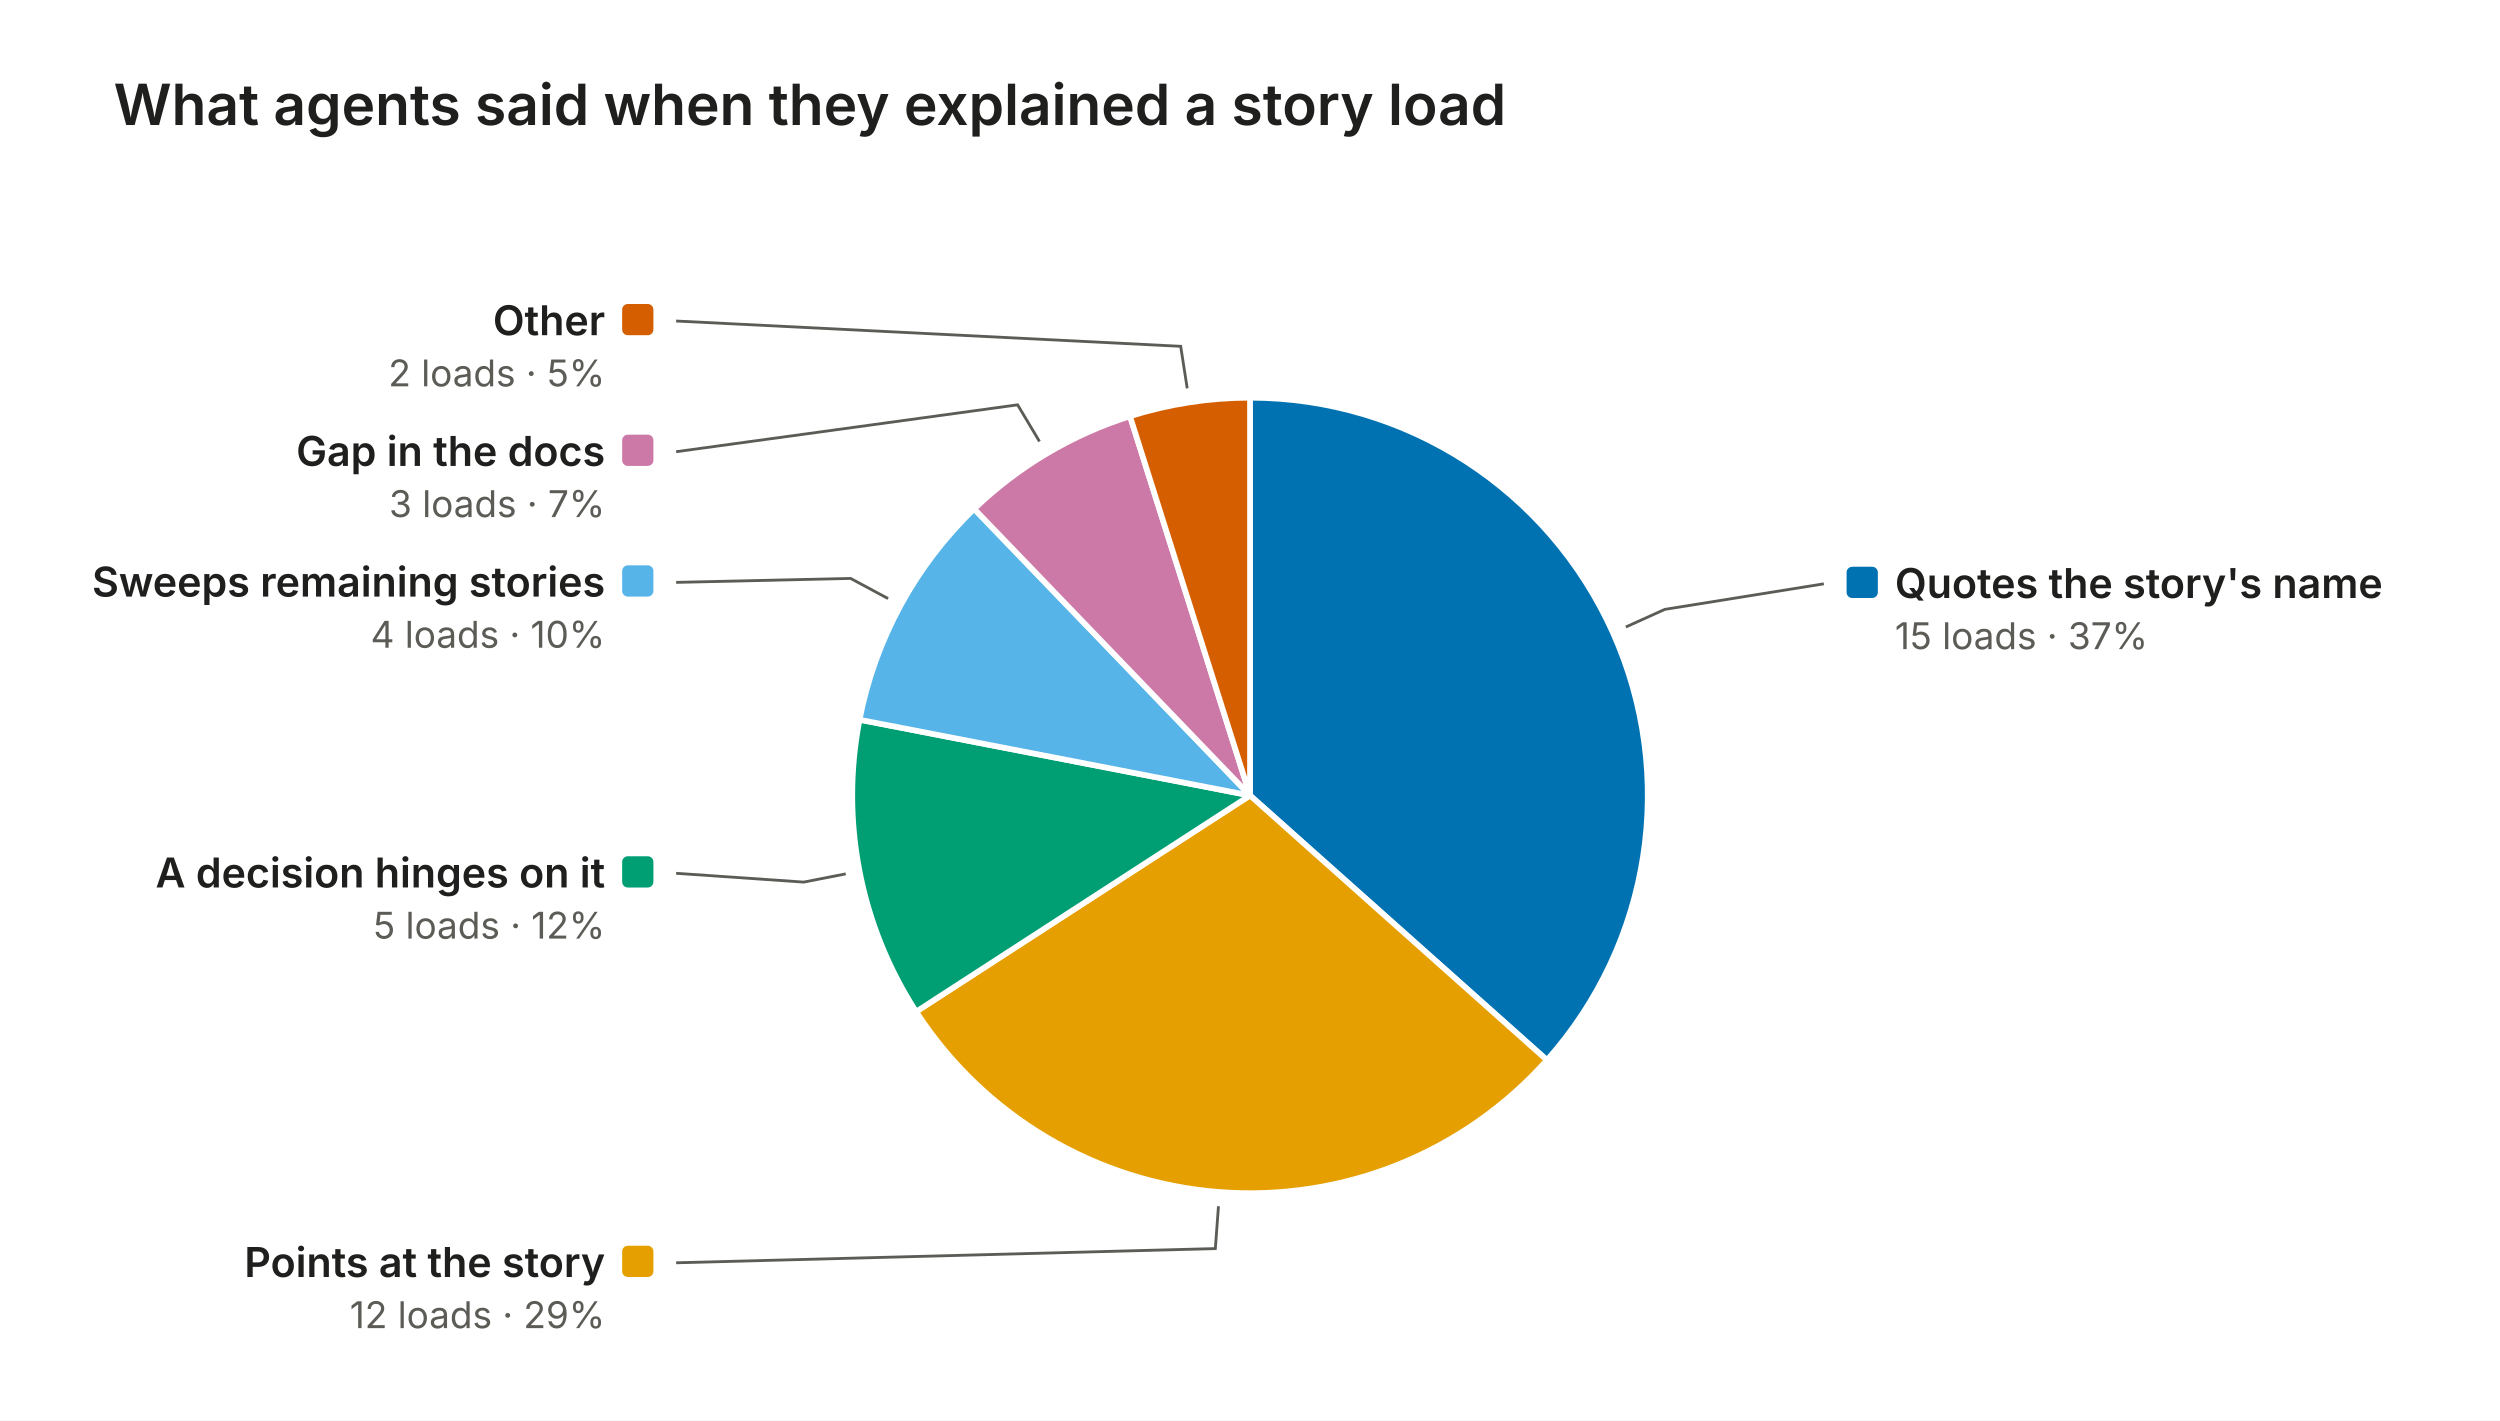
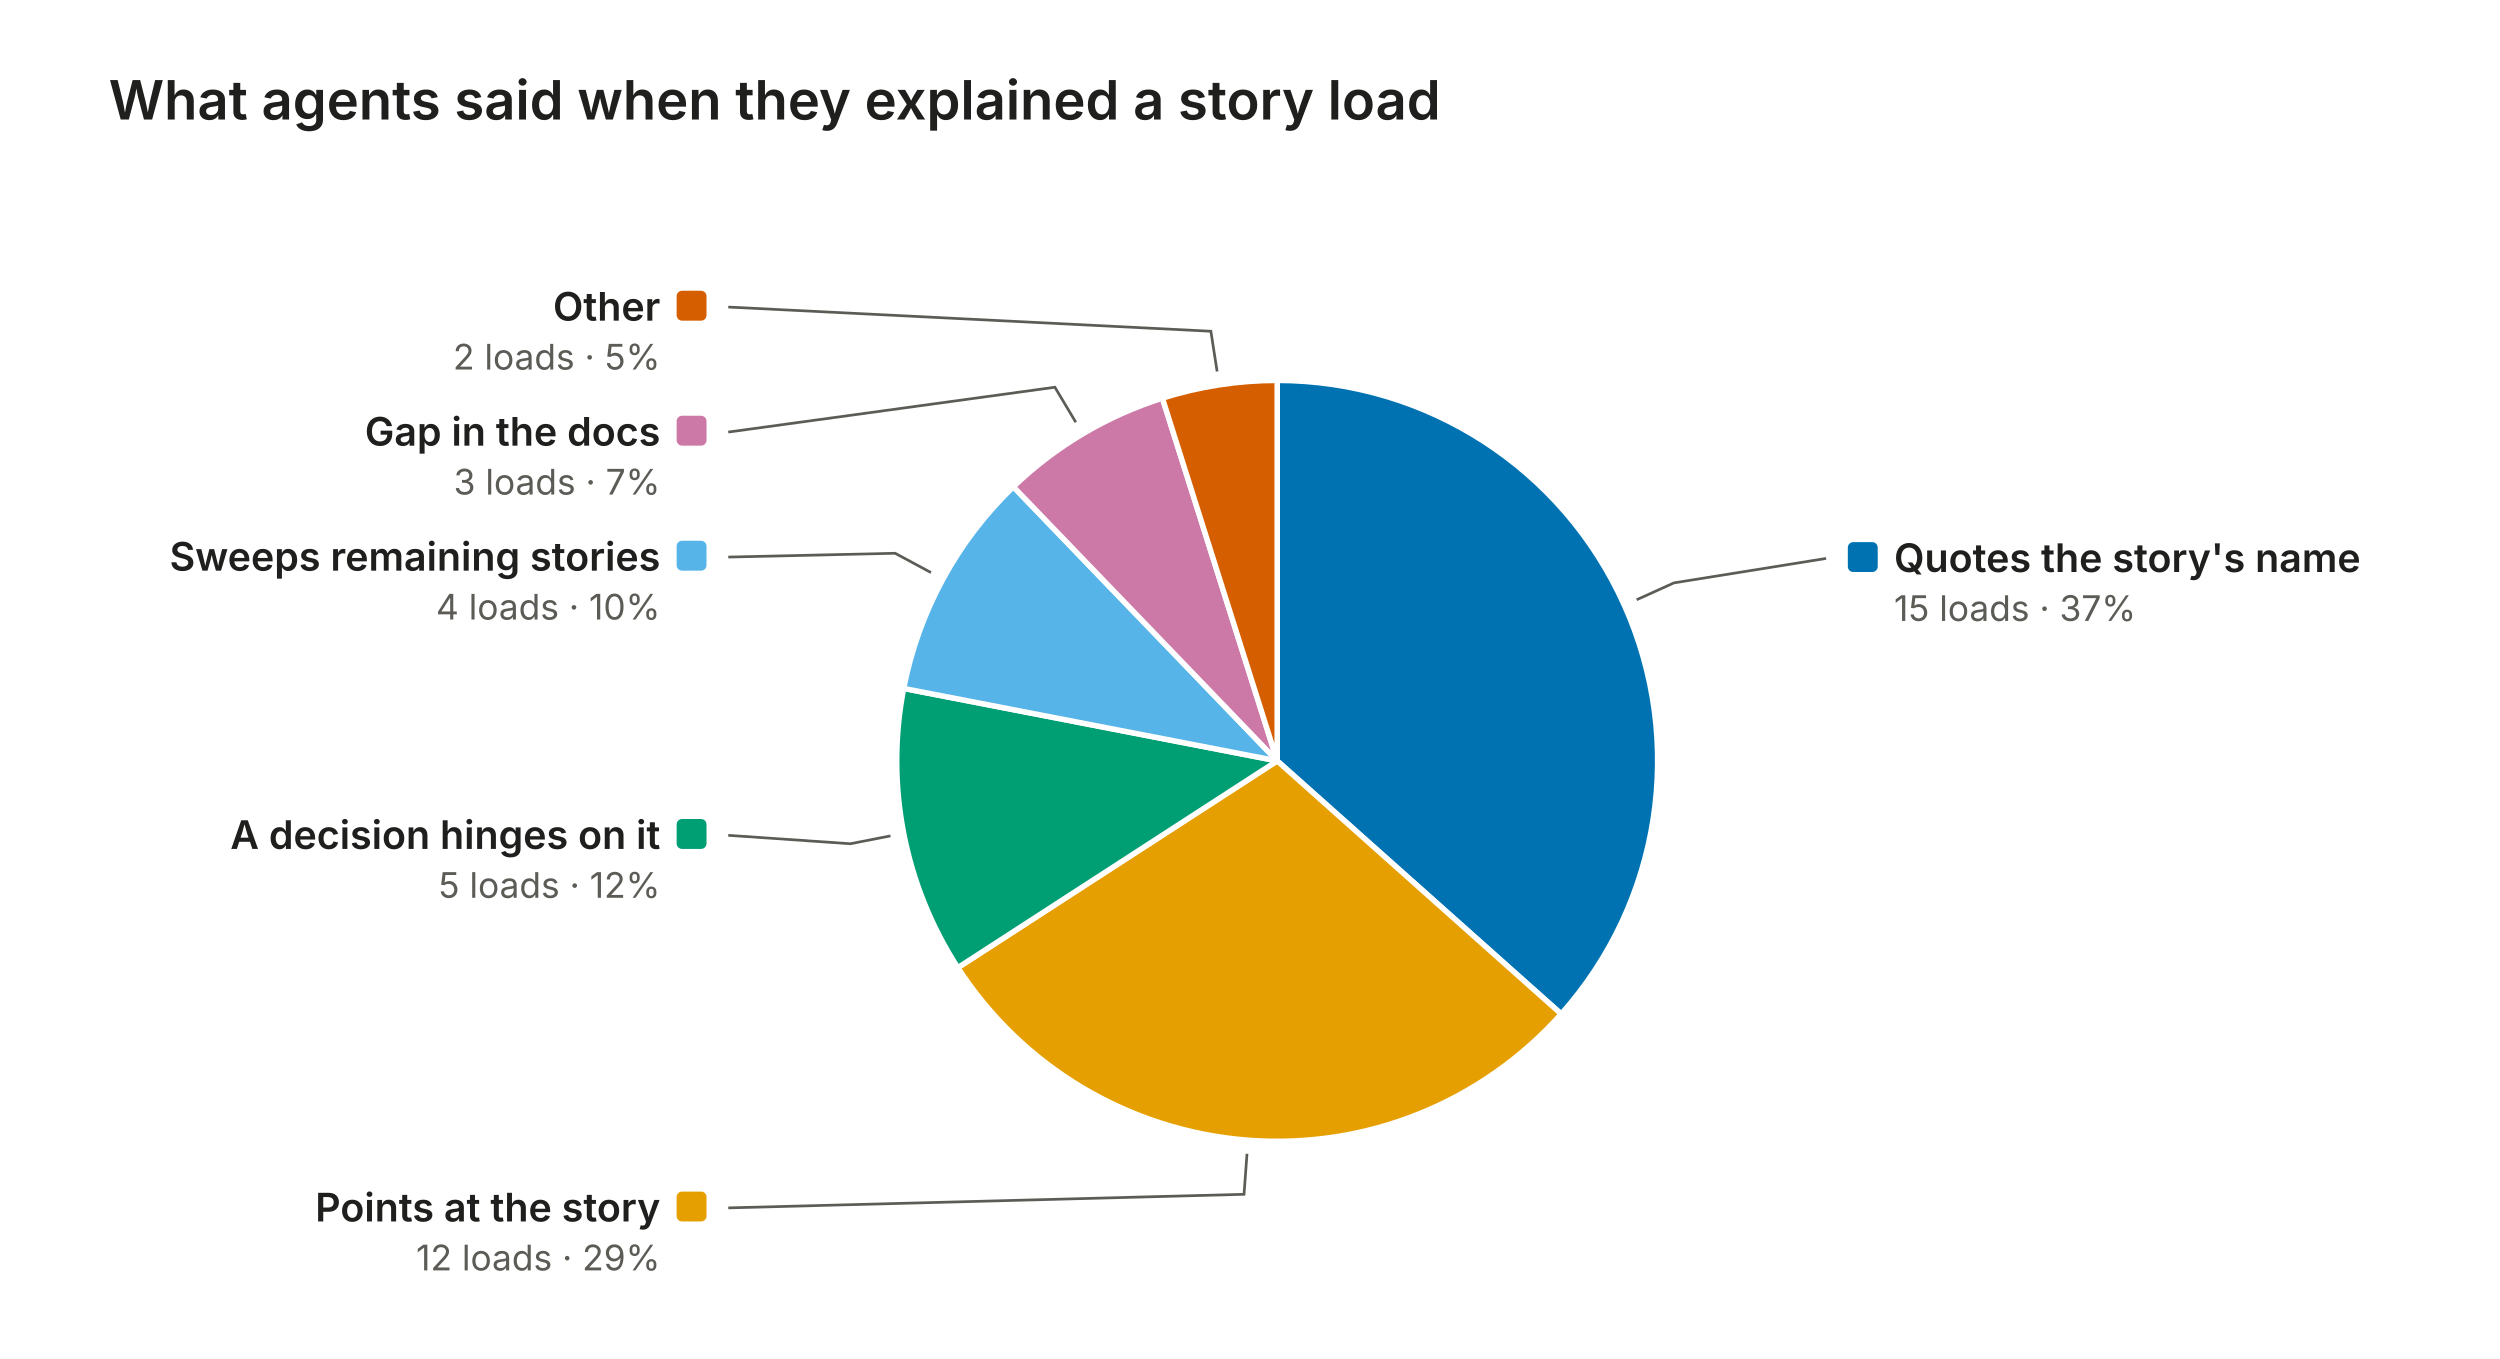
- <svg xmlns="http://www.w3.org/2000/svg" viewBox="0 0 880 500" width="880" height="500" font-family="Inter, 'Helvetica Neue', Arial, sans-serif" role="img">
-   <rect id="background" width="880" height="500" fill="#ffffff" />
+ <svg xmlns="http://www.w3.org/2000/svg" viewBox="0 0 920 500" width="920" height="500" font-family="Inter, 'Helvetica Neue', Arial, sans-serif" role="img">
+   <rect id="background" width="920" height="500" fill="#ffffff" />
  <text id="title" x="40" y="44" font-size="20" font-weight="600" fill="#1f1f1e">What agents said when they explained a story load</text>
  <g id="slices" stroke="#ffffff" stroke-width="2" stroke-linejoin="round">
-     <path id="slice-quotes-the-story-s-name" d="M440.0,280.0 L440.00,140.00 A140,140 0 0 1 544.52,373.15 Z" fill="#0072B2" />
-     <path id="slice-points-at-the-story" d="M440.0,280.0 L544.52,373.15 A140,140 0 0 1 322.49,356.10 Z" fill="#E69F00" />
-     <path id="slice-a-decision-hinges-on-it" d="M440.0,280.0 L322.49,356.10 A140,140 0 0 1 302.56,253.35 Z" fill="#009E73" />
-     <path id="slice-sweeps-remaining-stories" d="M440.0,280.0 L302.56,253.35 A140,140 0 0 1 342.92,179.13 Z" fill="#56B4E9" />
-     <path id="slice-gap-in-the-docs" d="M440.0,280.0 L342.92,179.13 A140,140 0 0 1 397.76,146.52 Z" fill="#CC79A7" />
-     <path id="slice-other" d="M440.0,280.0 L397.76,146.52 A140,140 0 0 1 440.00,140.00 Z" fill="#D55E00" />
+     <path id="slice-quotes-the-story-s-name" d="M470.0,280.0 L470.00,140.00 A140,140 0 0 1 574.52,373.15 Z" fill="#0072B2" />
+     <path id="slice-points-at-the-story" d="M470.0,280.0 L574.52,373.15 A140,140 0 0 1 352.49,356.10 Z" fill="#E69F00" />
+     <path id="slice-a-decision-hinges-on-it" d="M470.0,280.0 L352.49,356.10 A140,140 0 0 1 332.56,253.35 Z" fill="#009E73" />
+     <path id="slice-sweeps-remaining-stories" d="M470.0,280.0 L332.56,253.35 A140,140 0 0 1 372.92,179.13 Z" fill="#56B4E9" />
+     <path id="slice-gap-in-the-docs" d="M470.0,280.0 L372.92,179.13 A140,140 0 0 1 427.76,146.52 Z" fill="#CC79A7" />
+     <path id="slice-other" d="M470.0,280.0 L427.76,146.52 A140,140 0 0 1 470.00,140.00 Z" fill="#D55E00" />
  </g>
  <g id="leaders" fill="none" stroke="#5c5b56" stroke-width="1">
-     <polyline points="572.3,220.7 586.0,214.5 642.0,205.5" />
-     <polyline points="428.9,424.6 427.8,439.5 238.0,444.5" />
-     <polyline points="297.7,307.6 282.9,310.5 238.0,307.4" />
-     <polyline points="312.6,210.7 299.4,203.6 238.0,205.0" />
-     <polyline points="365.9,155.4 358.2,142.5 238.0,159.0" />
-     <polyline points="417.9,136.7 415.6,121.9 238.0,113.0" />
+     <polyline points="602.3,220.7 616.0,214.5 672.0,205.5" />
+     <polyline points="458.9,424.6 457.8,439.5 268.0,444.5" />
+     <polyline points="327.7,307.6 312.9,310.5 268.0,307.4" />
+     <polyline points="342.6,210.7 329.4,203.6 268.0,205.0" />
+     <polyline points="395.9,155.4 388.2,142.5 268.0,159.0" />
+     <polyline points="447.9,136.7 445.6,121.9 268.0,113.0" />
  </g>
  <g id="labels">
    <g id="label-quotes-the-story-s-name">
-       <rect x="650.0" y="199.5" width="11" height="11" rx="2" fill="#0072B2" />
-       <text x="667.0" y="210.5" font-size="14.5" font-weight="600" fill="#1f1f1e" text-anchor="start">Quotes the story's name</text>
-       <text x="667.0" y="228.5" font-size="13" fill="#5c5b56" text-anchor="start">15 loads · 37%</text>
+       <rect x="680.0" y="199.5" width="11" height="11" rx="2" fill="#0072B2" />
+       <text x="697.0" y="210.5" font-size="14.5" font-weight="600" fill="#1f1f1e" text-anchor="start">Quotes the story's name</text>
+       <text x="697.0" y="228.5" font-size="13" fill="#5c5b56" text-anchor="start">15 loads · 37%</text>
    </g>
    <g id="label-points-at-the-story">
-       <rect x="219.0" y="438.5" width="11" height="11" rx="2" fill="#E69F00" />
-       <text x="213.0" y="449.5" font-size="14.5" font-weight="600" fill="#1f1f1e" text-anchor="end">Points at the story</text>
-       <text x="213.0" y="467.5" font-size="13" fill="#5c5b56" text-anchor="end">12 loads · 29%</text>
+       <rect x="249.0" y="438.5" width="11" height="11" rx="2" fill="#E69F00" />
+       <text x="243.0" y="449.5" font-size="14.5" font-weight="600" fill="#1f1f1e" text-anchor="end">Points at the story</text>
+       <text x="243.0" y="467.5" font-size="13" fill="#5c5b56" text-anchor="end">12 loads · 29%</text>
    </g>
    <g id="label-a-decision-hinges-on-it">
-       <rect x="219.0" y="301.4" width="11" height="11" rx="2" fill="#009E73" />
-       <text x="213.0" y="312.4" font-size="14.5" font-weight="600" fill="#1f1f1e" text-anchor="end">A decision hinges on it</text>
-       <text x="213.0" y="330.4" font-size="13" fill="#5c5b56" text-anchor="end">5 loads · 12%</text>
+       <rect x="249.0" y="301.4" width="11" height="11" rx="2" fill="#009E73" />
+       <text x="243.0" y="312.4" font-size="14.5" font-weight="600" fill="#1f1f1e" text-anchor="end">A decision hinges on it</text>
+       <text x="243.0" y="330.4" font-size="13" fill="#5c5b56" text-anchor="end">5 loads · 12%</text>
    </g>
    <g id="label-sweeps-remaining-stories">
-       <rect x="219.0" y="199.0" width="11" height="11" rx="2" fill="#56B4E9" />
-       <text x="213.0" y="210.0" font-size="14.5" font-weight="600" fill="#1f1f1e" text-anchor="end">Sweeps remaining stories</text>
-       <text x="213.0" y="228.0" font-size="13" fill="#5c5b56" text-anchor="end">4 loads · 10%</text>
+       <rect x="249.0" y="199.0" width="11" height="11" rx="2" fill="#56B4E9" />
+       <text x="243.0" y="210.0" font-size="14.5" font-weight="600" fill="#1f1f1e" text-anchor="end">Sweeps remaining stories</text>
+       <text x="243.0" y="228.0" font-size="13" fill="#5c5b56" text-anchor="end">4 loads · 10%</text>
    </g>
    <g id="label-gap-in-the-docs">
-       <rect x="219.0" y="153.0" width="11" height="11" rx="2" fill="#CC79A7" />
-       <text x="213.0" y="164.0" font-size="14.5" font-weight="600" fill="#1f1f1e" text-anchor="end">Gap in the docs</text>
-       <text x="213.0" y="182.0" font-size="13" fill="#5c5b56" text-anchor="end">3 loads · 7%</text>
+       <rect x="249.0" y="153.0" width="11" height="11" rx="2" fill="#CC79A7" />
+       <text x="243.0" y="164.0" font-size="14.5" font-weight="600" fill="#1f1f1e" text-anchor="end">Gap in the docs</text>
+       <text x="243.0" y="182.0" font-size="13" fill="#5c5b56" text-anchor="end">3 loads · 7%</text>
    </g>
    <g id="label-other">
-       <rect x="219.0" y="107.0" width="11" height="11" rx="2" fill="#D55E00" />
-       <text x="213.0" y="118.0" font-size="14.5" font-weight="600" fill="#1f1f1e" text-anchor="end">Other</text>
-       <text x="213.0" y="136.0" font-size="13" fill="#5c5b56" text-anchor="end">2 loads · 5%</text>
+       <rect x="249.0" y="107.0" width="11" height="11" rx="2" fill="#D55E00" />
+       <text x="243.0" y="118.0" font-size="14.5" font-weight="600" fill="#1f1f1e" text-anchor="end">Other</text>
+       <text x="243.0" y="136.0" font-size="13" fill="#5c5b56" text-anchor="end">2 loads · 5%</text>
    </g>
  </g>
</svg>
